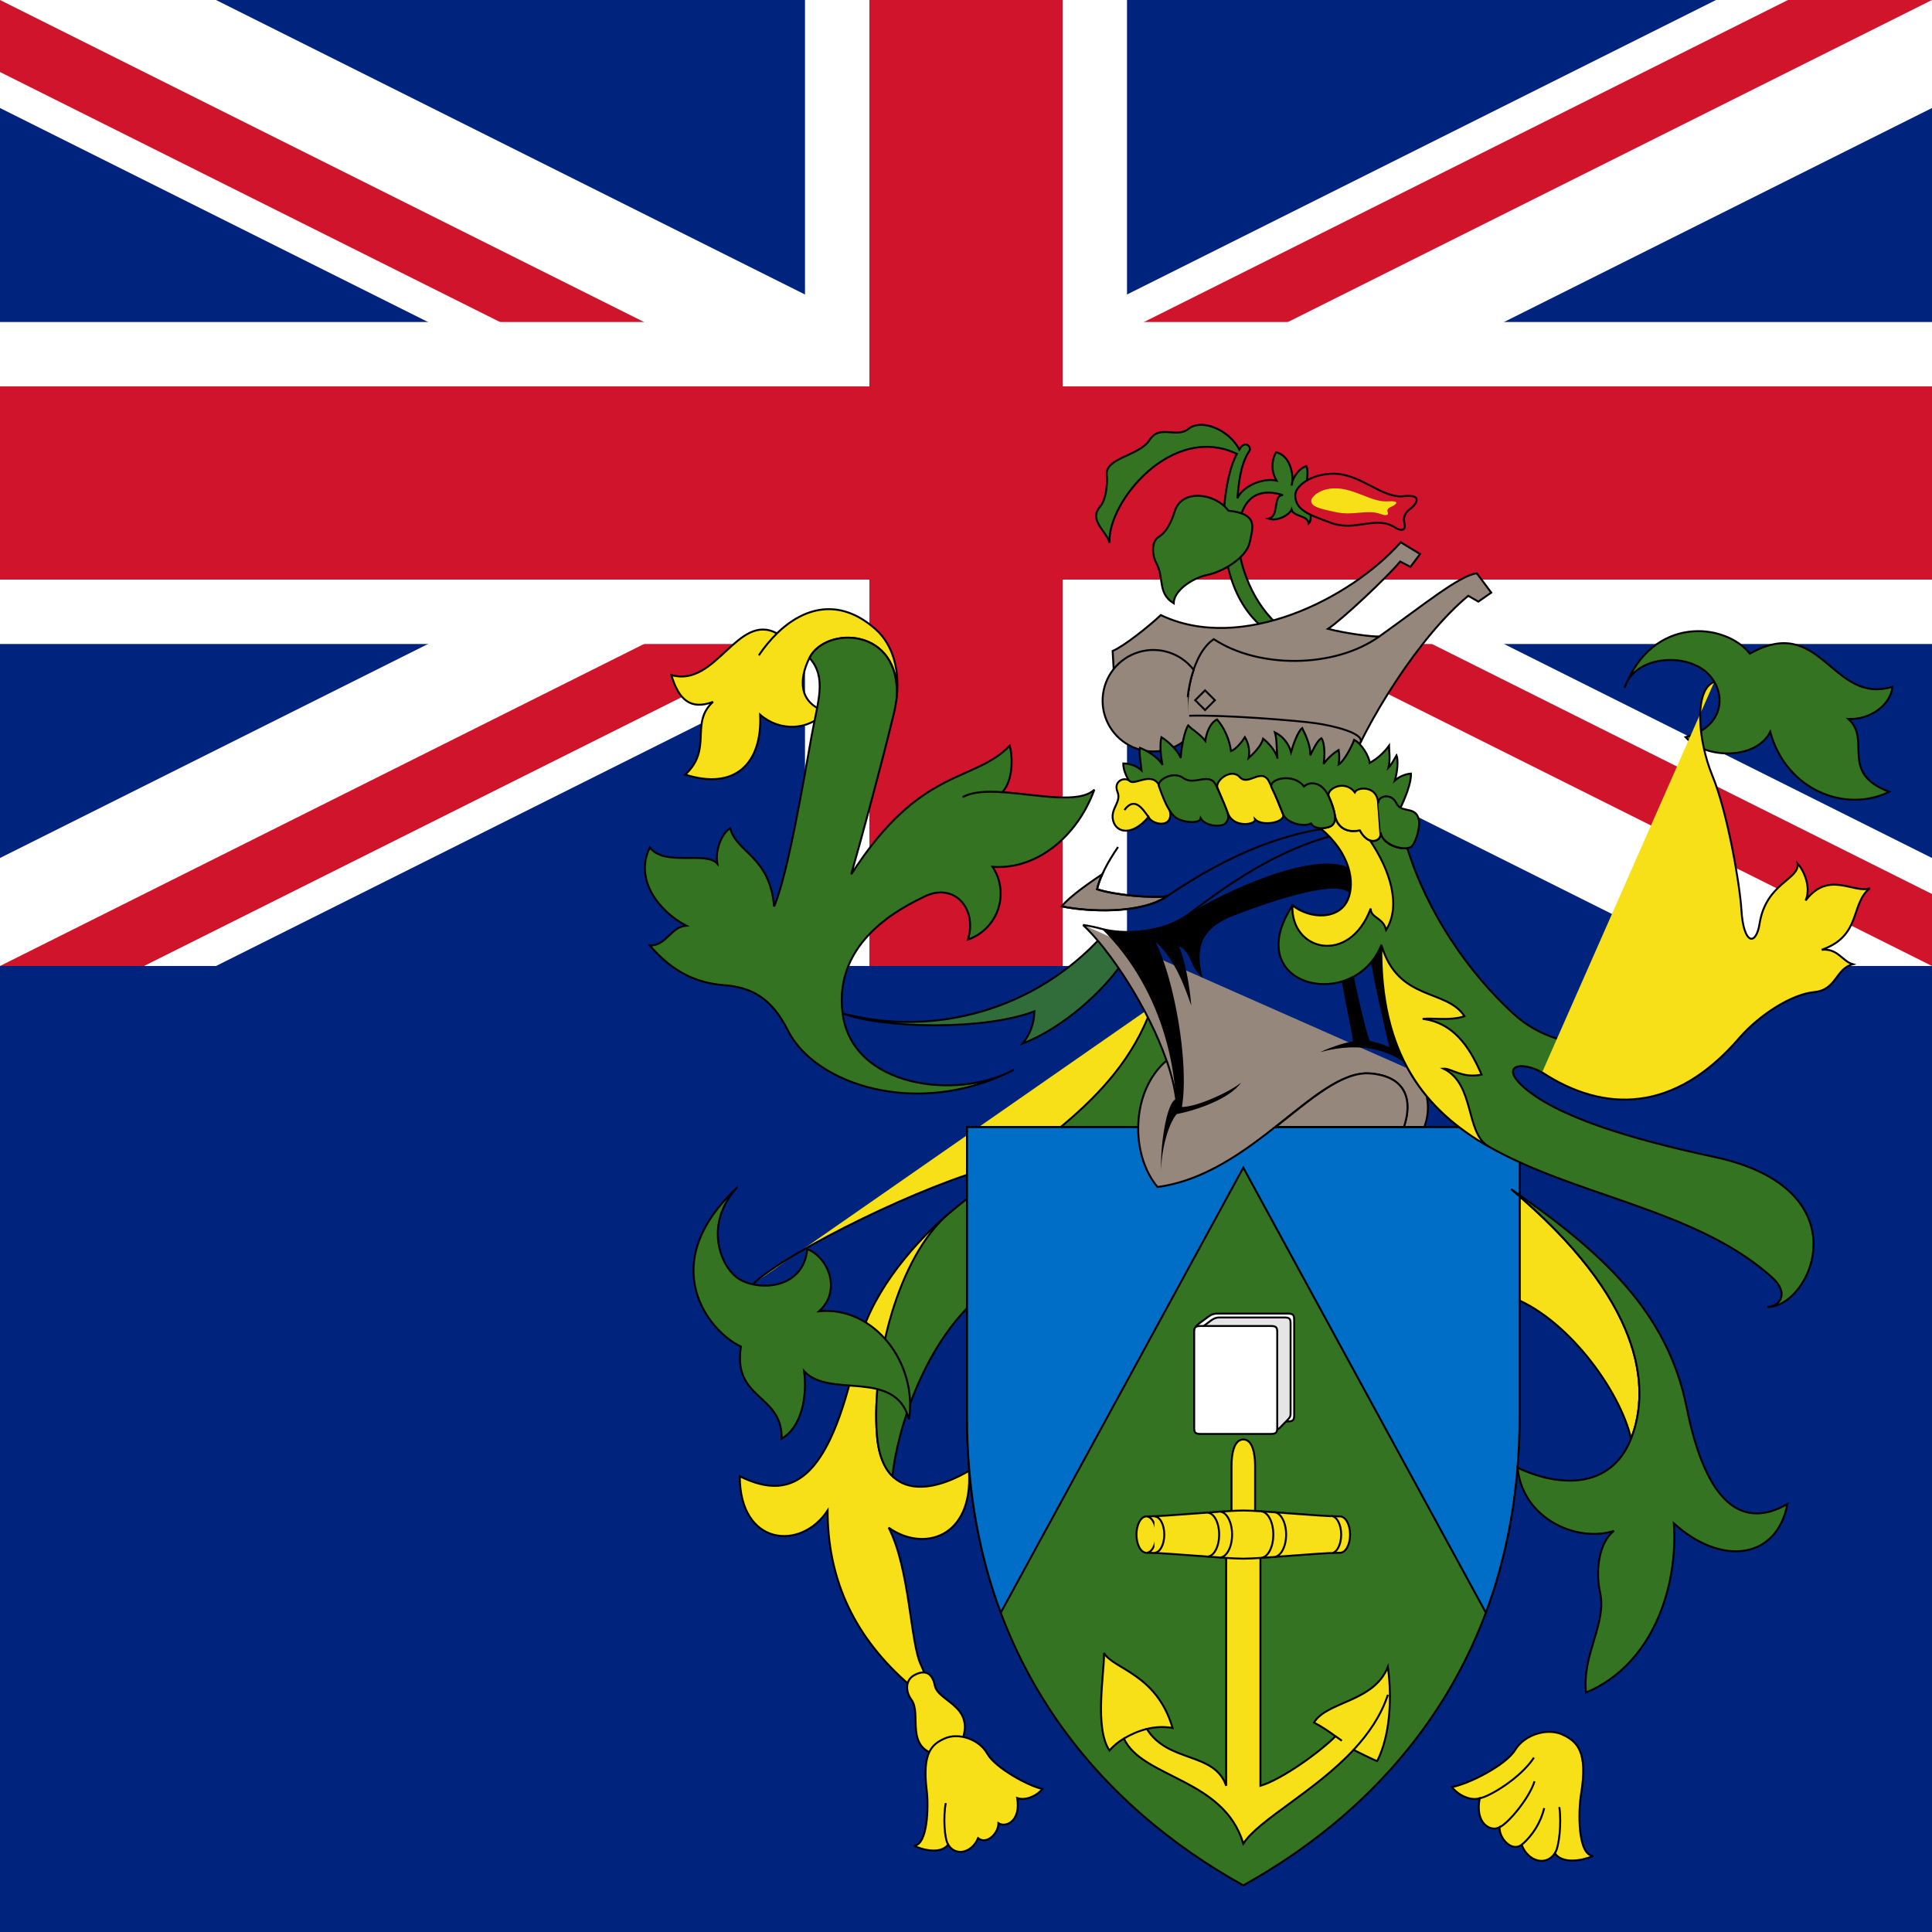
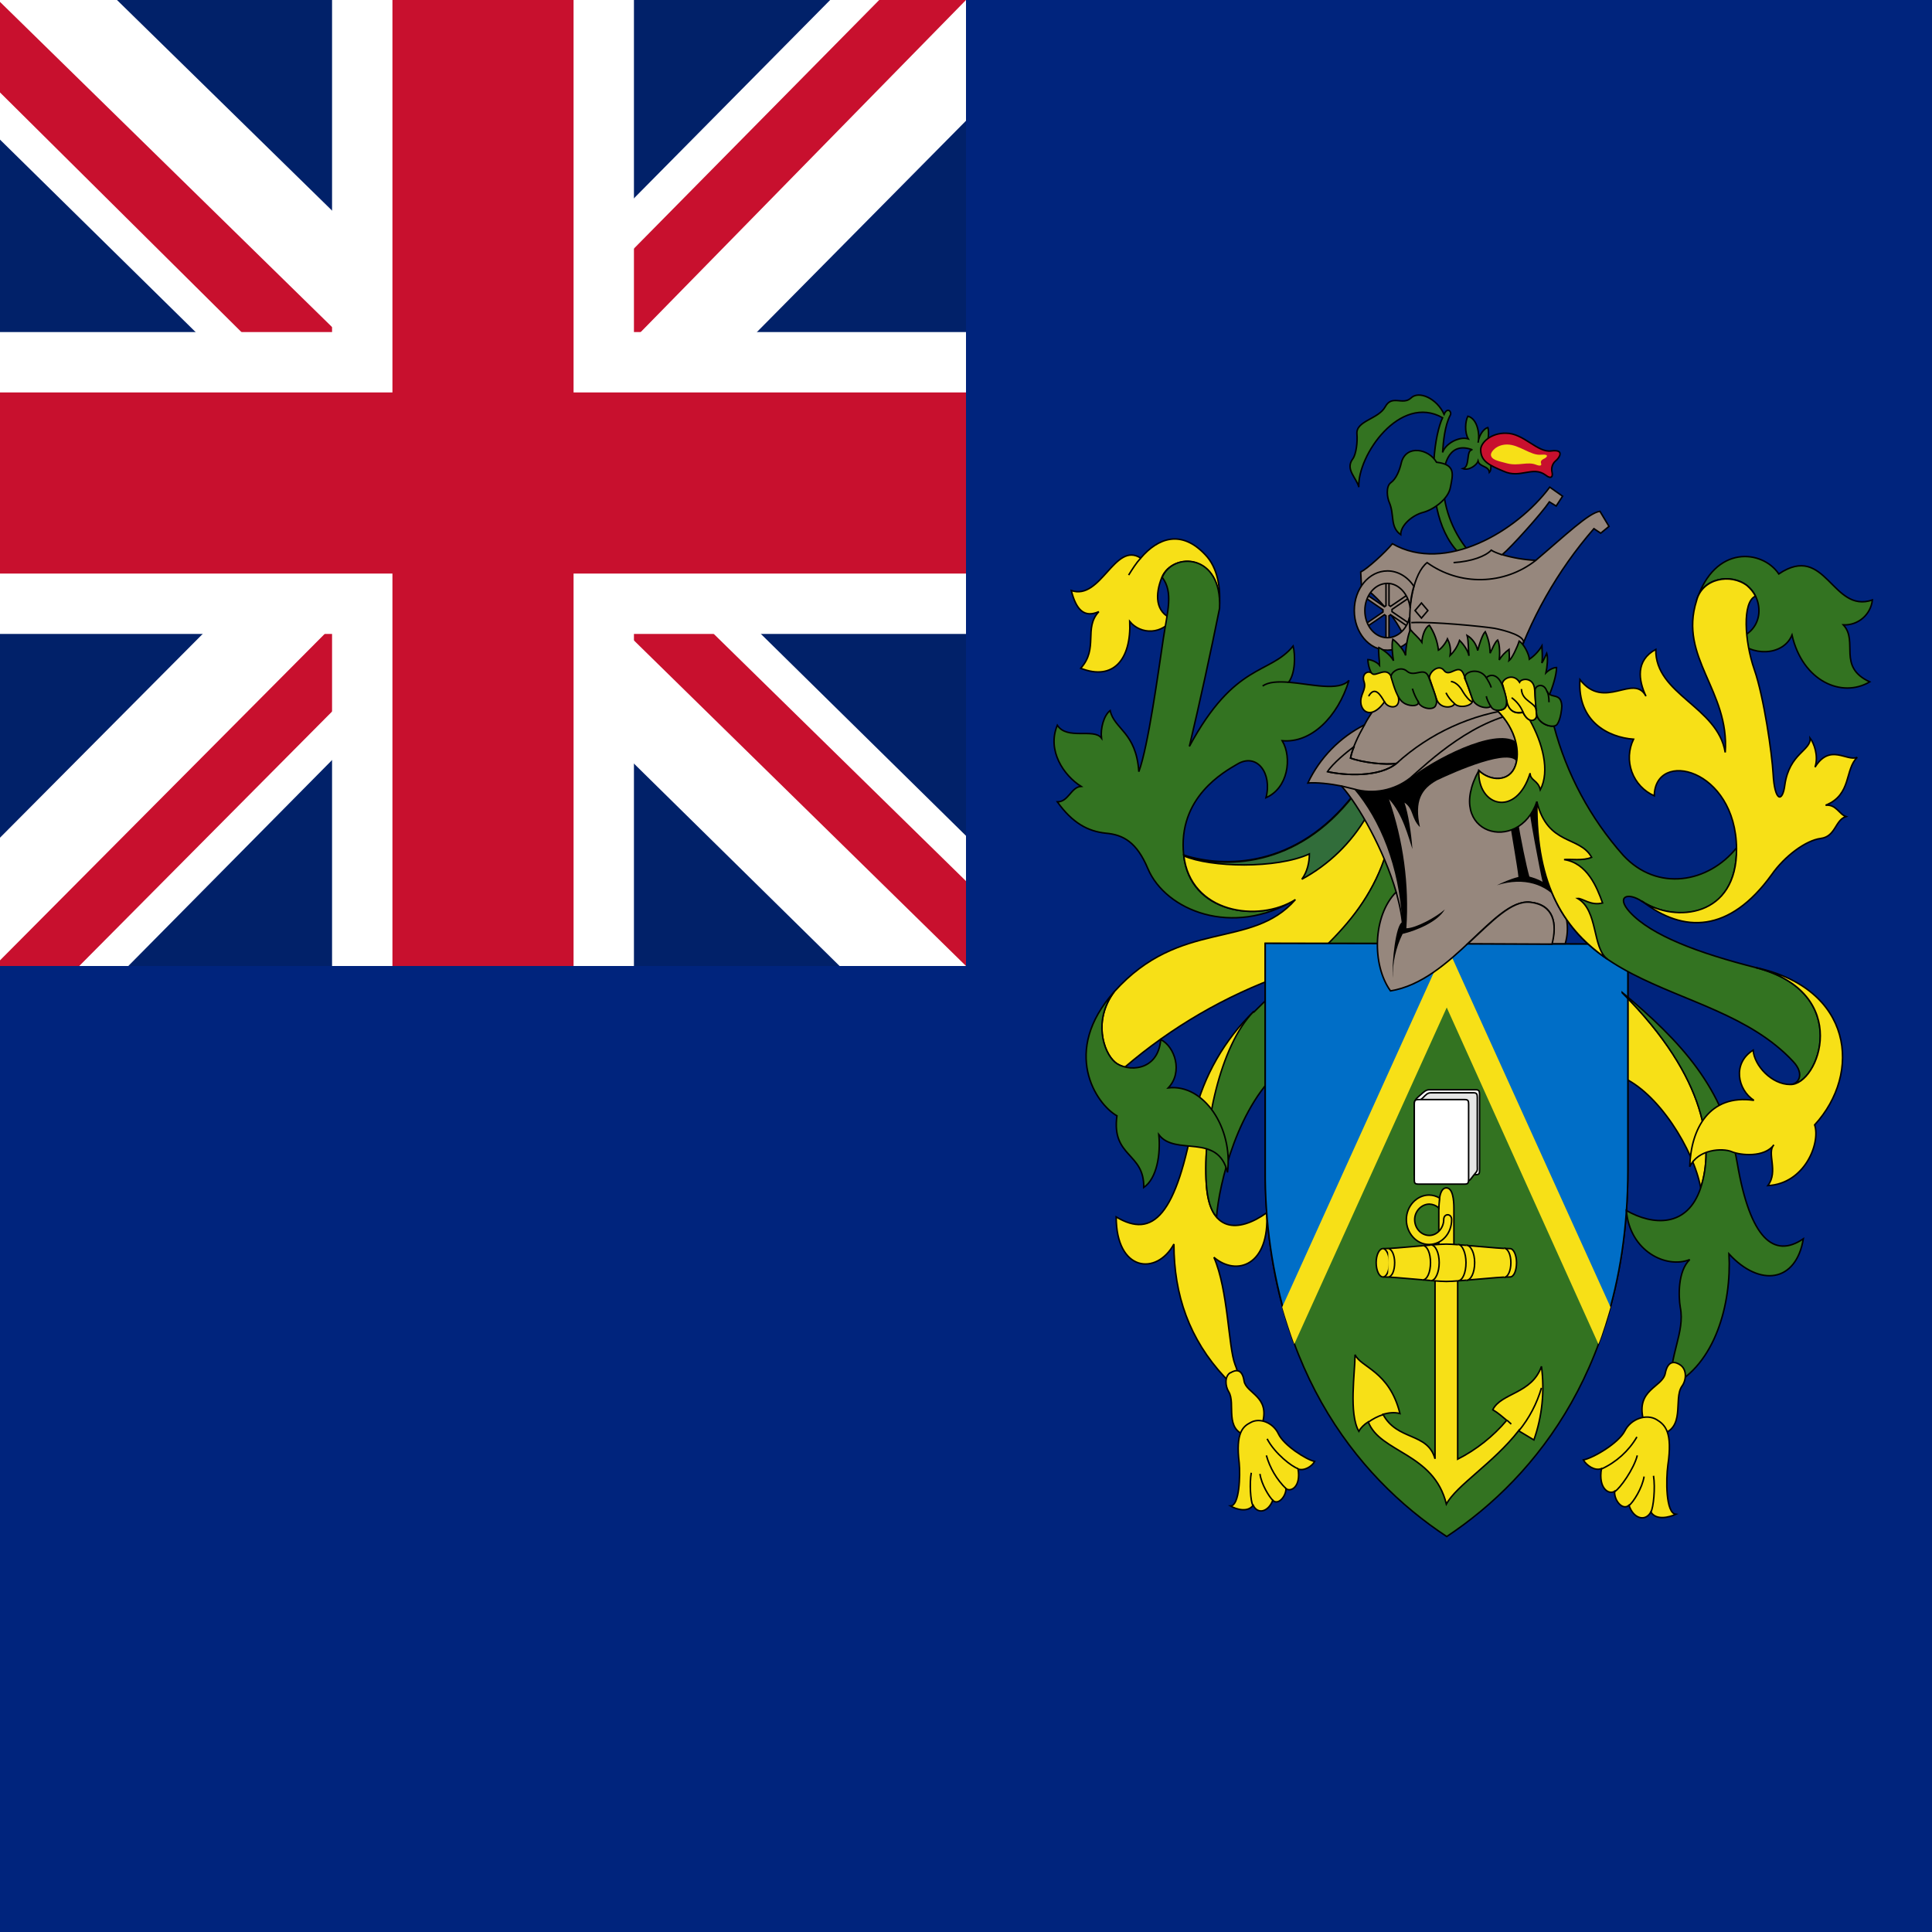
- <svg xmlns="http://www.w3.org/2000/svg" height="512" width="512" id="flag-icon-css-pn">
-   <defs>
-     <clipPath id="b">
-       <path d="M-15-7.5h30v15h-30z" />
-     </clipPath>
-     <clipPath id="a">
-       <path fill-opacity=".67" d="M-15-15h30v30h-30z" />
-     </clipPath>
-   </defs>
-   <g clip-path="url(#a)" transform="translate(256 256) scale(17.06667)">
-     <path d="M-15-15h60v30h-60z" fill="#00247d" />
-     <g clip-path="url(#b)" transform="translate(0 -7.5)">
-       <circle r="20" fill="#00247d" />
-       <path d="M-20-10l40 20m-40 0l40-20" stroke="#fff" stroke-width="3" />
-       <path d="M-20-10l40 20m-40 0l40-20" stroke="#cf142b" stroke-width="2" />
-       <path d="M0 0l20 10h-3L-3 0m3 0l20-10h3L3 0M0 0l-20 10h-3L-3 0m3 0l-20-10h3L3 0" fill="#fff" />
-       <path d="M-20 0h40M0-10v20" stroke="#fff" stroke-width="5" />
-       <path d="M-20 0h40M0-10v20" stroke="#cf142b" stroke-width="3" />
-     </g>
-     <path d="M-.267 3.844c-.64.543-1.25 1.334-1.4 2.05-.421 2.013-.98 2.46-1.846 2.029 0 1.08.948 1.164 1.364.532 0 1.014.368 1.894 1.198 2.644.349.316.415.1.25-.25-.167-.349-.167-1.48-.5-2.128.532.382 1.314.166 1.247-.882-.681.4-1.36.384-1.43-.565-.083-1.114.352-2.731 1.117-3.43zm-.809-8.01c.045-.4-.04-.81-.332-1.067-.564-.497-1.116-.332-1.528.068-.615-.333-.942.847-1.64.647.116.383.299.549.648.416-.366.333 0 .732-.432 1.13.782.25 1.197-.182 1.164-.93.3.266.765.249 1.015-.05-.416-.133-.418-.495-.25-.832.25-.499 1.422-.48 1.355.618z" fill="#f7e017" stroke="#000" stroke-width=".03" />
-     <path d="M.729 1.62c-.882.465-2.495.265-2.645-.882C-2.066-.41-.95-.926-.652-1.075c.467-.234.832.183.682.665a.755.755 0 0 0 .383-1.13c.682.049 1.314-.467 1.58-1.198-.24.227-.891.073-1.428.039.166-.183.164-.538.114-.721-.566.582-1.38.316-2.461 1.996.166-.583.482-1.747.665-2.512a1.89 1.89 0 0 0 .04-.23c.067-1.098-1.103-1.117-1.353-.618.274.308.13.668.032 1.214-.116.649-.366 2.146-.582 2.645-.067-.782-.582-.832-.682-1.215-.15.1-.233.366-.2.55-.182-.2-.815.05-1.047-.25-.25.499.15.998.565 1.214-.241.017-.3.308-.565.308.357.415.723.582 1.147.615.424.033.74.191.998.707.416.831 2 1.372 3.493.615z" fill="#337321" stroke="#000" stroke-width=".03" />
-     <path d="M2.924.605C2.425 1.985 1.061 2.966.446 3.116c-1.047.255-3.183 1.291-3.757 1.825" fill="#f7e017" stroke="#000" stroke-width=".03" />
-     <path d="M-.267 3.844c-.79.67-1.2 2.316-1.117 3.43.023.31.11.52.242.649.058-.632.498-2.265 1.62-2.994.949-.616 2.43-1.996 2.978-3.576-.1-.283-.266-.482-.582-.682C2.33 2.162.872 2.877-.266 3.844z" fill="#337321" stroke="#000" stroke-width=".03" />
-     <path d="M2.418-.036C2.135.388 1.495.971.879 1.204a.806.806 0 0 0 .183-.5c-.782.3-2.345.267-2.977.034A4.06 4.06 0 0 0 2.11-.46c.133.15.25.283.308.424z" fill="#316d3a" stroke="#000" stroke-width=".03" />
-     <path d="M-3.562 3.449c-1.271 1.19-.432 2.228.067 2.461-.133.832.648.732.632 1.43.316-.183.399-.665.349-1.048.399.433 1.414-.05 1.63.749.133-.882-.55-1.763-1.397-1.68.35-.316.15-.831-.183-.965-.067.65-.798.65-1.081.45-.283-.2-.516-.849-.017-1.398z" fill="#337321" stroke="#000" stroke-width=".03" />
-     <path d="M-.809 11.015c-.138.08-.128.258-.041.374.174.233-.123.76.44.873.167.034.295-.068.358-.258.175-.524-.382-.582-.432-.831-.05-.25-.208-.225-.325-.158z" fill="#f7e017" stroke="#000" stroke-width=".03" />
-     <path d="M-.336 11.997c-.186.086-.349.208-.274.806.03.248.017.848-.2.857.133.066.416.137.533-.017.112.187.366.133.465-.1.133.108.316-.074.316-.232.117.074.35-.034.291-.391.142.05.325-.05.391-.142-.208-.041-.731-.324-.856-.548-.125-.225-.45-.333-.666-.233z" fill="#f7e017" stroke="#000" stroke-width=".03" />
-     <path d="M-3.217-4.824a2.17 2.17 0 0 1 .282-.341m2.883 2.543c.147-.084.37-.093.618-.077m-.842 16.342c-.059-.083-.08-.432-.038-.645m.504.546" stroke-width=".03" fill="none" stroke="#000" />
-     <path d="M8.464 3.465c2.046 1.713 2.179 3.077 1.863 3.876-.167-.749-1.015-1.913-1.897-2.212l.034-1.664z" fill="#f7e017" stroke="#000" stroke-width=".03" />
-     <path d="M4.804 2.5h3.793v4.491c0 3.826-2.13 6.087-4.291 7.285C2.143 13.078.015 10.816.015 6.99V2.5h2.66c.005.233.026.582.3.931.628-.062 1.339-.532 1.83-.931z" fill="#337321" stroke="#000" stroke-width=".03" />
-     <path d="M8.596 2.5v4.491c0 1.155-.194 2.167-.524 3.05l-3.766-6.91-3.766 6.91C.21 9.159.016 8.147.016 6.992v-4.49h8.582z" fill="#006ec7" stroke="#000" stroke-width=".03" />
-     <g fill="#f7e017" stroke="#000" stroke-width=".03">
-       <path d="M6.018 12.172c.1.05.284.142.367.175.2-.4.233-.964.166-1.464-.216.55-.948.533-1.147.865.122.062.236.142.334.213-.25.25-.833.669-1.166.769V9.162c0-.25-.083-.457-.083-.665v-.738c0-.166-.033-.407-.183-.407s-.183.241-.183.407v.738c0 .208-.083.449-.083.665v3.568c-.183-.533-.9-.35-1.232-.883a.944.944 0 0 1 .4-.015c-.25-.849-.931-.915-1.064-1.165 0 .35-.15 1.165.083 1.514a.926.926 0 0 1 .225-.185c.283.616 1.554.617 1.854 1.632.24-.373 1.106-.806 1.712-1.456z" />
-       <path d="M4.305 9.203c.283 0 1.181-.092 1.505-.092.085 0 .154-.126.154-.282 0-.156-.07-.282-.154-.282-.324 0-1.222-.092-1.505-.092-.283 0-1.18.092-1.505.092-.084 0-.153.126-.153.282 0 .156.069.282.153.282.325 0 1.223.092 1.505.092zm-.182-1.462" />
-       <path d="M2.801 9.111c.084 0 .153-.126.153-.282 0-.156-.069-.282-.153-.282" />
-       <path d="M2.926 9.111c.085 0 .153-.126.153-.282 0-.156-.068-.282-.153-.282m.821.623c.102 0 .184-.153.184-.341 0-.188-.082-.34-.184-.34m.192.696c.106 0 .193-.16.193-.356 0-.196-.087-.356-.193-.356m.638.716c.108 0 .195-.161.195-.36 0-.199-.087-.36-.195-.36m.201.708c.107 0 .193-.156.193-.348 0-.192-.086-.348-.193-.348m.892.636c.086 0 .156-.13.156-.288 0-.158-.07-.288-.156-.288m-3.22 3.456c.104-.063.226-.117.357-.15m3.029.183l-.098-.07m.28.212c.233-.25.427-.533.533-.856" />
-     </g>
-     <g stroke="#000" stroke-width=".03">
-       <path d="M3.544 5.675c0-.08.066-.116.144-.174.094-.071.131-.104.216-.104h1.092c.08 0 .1.02.1.095v1.485c0 .075-.02.095-.1.095H3.544V5.661" fill="#fff" />
-       <path d="M4.726 7.201c.144 0 .118-.003.219-.104.105-.105.095-.095.095-.192V5.548c0-.07-.017-.09-.093-.09h-1.01c-.079 0-.113.031-.2.098-.072.055-.132.087-.132.163V7.2h1.121z" fill="#e5e5e5" />
-       <path d="M4.833 7.17c0 .075-.019.096-.1.096H3.642c-.081 0-.099-.021-.099-.096V5.686c0-.075.018-.096.099-.096h1.091c.081 0 .1.02.1.096V7.17z" fill="#fff" />
-     </g>
-     <path d="M6.95 1.631a.837.837 0 0 1 .167.868H6.8c.133-.399.05-.78-.516-.83-.846-.074-1.83 1.564-3.31 1.763-.432-.515-.409-1.498.14-1.963C2.83.65 2.232-.25 1.817-.638" fill="#96877d" stroke="#000" stroke-width=".03" />
-     <path d="M3.26 2.067C3.188.96 2.74.046 2.11-.576c.299.083.914.083 1.33-.216.549-.366 1.98-1.007 2.503-.732.042.091.067.3.033.432-.124-.332-1.505.183-1.896.341-.374.175-.54.408-.407.932-.216-.183-.142-.358-.366-.491.091.216.166.607.191.923-.083-.225-.233-.707-.557-.99.283.55.528 1.867.412 2.566.224 0 .72-.22.919-.378-.175.249-.678.424-1.002.49-.146.175-.246.624-.237.873-.025-.307.072-1.057.227-1.106zm3.69-.436c-.275-.307-.79-.473-1.447-.294.1-.05.316-.134.508-.167C5.986.996 5.828.247 5.803.064l.183-.075c.091.45.207.965.282 1.173.059.017.192.041.308.1-.05-.175-.333-1.43-.324-1.564l.25-.133c.099.682.257 1.672.448 2.066z" />
-     <path d="M6.8 2.5c.134-.4.05-.781-.515-.831-.438-.039-.914.387-1.476.83H6.8zM3.125-1.084c-.25.034-.807-.016-1.09-.108.017-.075.046-.153.083-.235-.174.117-.507.343-.631.501.4.084 1.223.125 1.638-.158z" stroke-width=".03" fill="#96877d" stroke="#000" />
-     <path d="M3.116 1.469c.091.265.151.521.16.749m-.915-4.066c-.15.22-.282.456-.325.656.283.092.84.142 1.09.108" fill="none" stroke="#000" stroke-width=".03" />
-     <path d="M1.817-.638c.108.017.208.038.293.062.3.083.915.083 1.33-.217.415-.3 1.548-1.23 2.828-1.33" fill="none" stroke="#000" stroke-width=".03" />
-     <path d="M1.486-.926c.4.084 1.223.125 1.638-.158.965-.657 1.896-1.039 2.827-1.089" fill="none" stroke="#000" stroke-width=".03" />
-     <path d="M8.464 3.465c1.397.965 2.428 1.896 2.727 3.393.3 1.497.865 1.896 1.564 1.497-.166.865-1.031.965-1.763.3.066.997-.333 2.195-1.364 2.627-.066-.598.33-1.073.216-1.563-.05-.216-.066-.715.216-.948-.548.183-1.413-.166-1.496-.981.632.3 1.447.349 1.763-.45.316-.799.183-2.161-1.863-3.875zm1.762-7.783c.432-1.131 1.564-1.015 1.946-.532 1.114-.632 1.264.798 2.212.515-.017.266-.333.516-.682.499.366.333-.15.832.632 1.131-.665.333-1.597-.017-1.846-.931-.216.432-.998.432-1.314.083.682-.183.632-.815.25-1.065-.386-.25-1.065-.15-1.198.3zm-3.373 2.49C7.163-.827 7.805.104 8.497.738c.798.732 2.004.549 2.678-.15.016 1.393-1.426 1.501-2.229 1.065-.354-.193-.64-.092-.3.216.516.465 1.644.812 2.978 1.097 2.328.5 1.497 2.345.815 2.329.195-.004.356-.209.075-.462-2.021-1.817-6.13-1.102-6.063-5.16C6.02.738 4.24.323 5.071-.942c.266.216.732.233.865-.1.103-.259.036-.709-.43-1.096.076-.006.24 0 .224-.19.02.112.123.278.384.222.075.118.154.196.26.154.021-.009.084-.04.059-.158.02.22.282.3.42.282z" fill="#337321" stroke="#000" stroke-width=".03" />
-     <path d="M8.946 1.652c.965.632 2.056.632 3.06-.532.317-.366.816-.682 1.165-.715.349-.033.332-.366.599-.432-.167-.05-.233-.25-.483-.225.624-.216.441-.715.749-.956-.25.091-.64-.283-.998.191.091-.216-.034-.474-.125-.574.033.25-.49.3-.59.932-.056.354-.25.332-.283-.217-.025-.401-.216-1.513-.45-2.078-.232-.566-.285-1.342.03-1.459M9.28 11.942c.204.105.38.247.271.913-.045.275-.055.945.186.964-.152.069-.47.135-.594-.041-.133.203-.414.132-.515-.132-.154.115-.35-.097-.343-.274-.133.079-.388-.052-.308-.449-.16.05-.36-.07-.43-.175.234-.037.831-.33.98-.575.15-.245.516-.352.753-.23z" fill="#f7e017" stroke="#000" stroke-width=".03" />
-     <path d="M9.143 13.778c.068-.09.107-.48.07-.718m-.586.588a1.1 1.1 0 0 0 .352-.572m-.695.297c.132-.055.464-.451.544-.713m-.852.264c.155-.027.636-.315.843-.632" stroke-width=".03" fill="none" stroke="#000" />
-     <path d="M6.45-.327c-.027 1.705.682 2.568 1.663 3.13-.365-.22-.207-.968-.698-1.209.117-.008.3.158.591.092-.141-.316-.374-.799-.915-.865.142-.017.45.033.649-.042C7.457.347 6.709.555 6.45-.327zm-.177-1.621c-.06-.02-.11-.08-.16-.158-.262.056-.364-.11-.385-.223.017.191-.148.184-.225.19.468.388.535.838.431 1.097-.133.333-.598.316-.865.1-.033.707.882.94 1.215.05 0 .15.19.133.24.332.238-.382.059-.931-.25-1.388z" fill="#f7e017" stroke="#000" stroke-width=".03" />
-     <path d="M4.814-5.325c-.416-.382-.607-1.022-.59-1.388.016-.366.166-.765.698-.599-.166 0-.05.333-.225.366.142.05.333-.067.358-.141.033.116.25.083.266.216.083-.067-.008-.391-.133-.458.091-.05.141-.307.1-.432-.083.017-.208.133-.233.3.042-.134-.008-.466-.241-.516a.44.44 0 0 0 .008.44c-.216-.05-.532.092-.607.275.017-.22.047-.534.183-.732.046-.066-.067-.183-.154-.025-.162-.316-.594-.482-.786-.324-.192.158-.449-.075-.607.174-.158.25-.693.276-.665.541.017.158-.022.402-.1.49-.191.217.092.375.142.566-.034-.632.973-1.863 1.979-1.38-.092.158-.172.473-.2.856-.041.566.042 1.364.59 1.83l.217-.059z" fill="#337321" stroke="#000" stroke-width=".03" />
-     <path d="M5.112-7.304c-.005-.15.254-.344.603-.34.42.004.744.386 1.08.349.336-.037.171.15.1.2-.07.05-.111.124-.087.215.024.091-.018.152-.153.067-.3-.187-.6.075-.994-.07-.343-.127-.54-.196-.549-.42z" fill="#cf142b" stroke="#000" stroke-width=".03" />
-     <path d="M3.4-3.379c-.167-.524-.799-1.097-1.107-1.23l-.016-.283c.166-.067.565-.383.748-.557 1.248.598 2.944-.25 3.726-1.131l.3.183-.15.2-.159-.084c-.19.233-.905.905-1.121 1.046.29.074.688.124.797.118.699-.499 1.247-.948 1.514-.981l.224.3-.2.14-.157-.09c-.749.615-1.597 1.962-1.93 2.86-.465-.1-2.129-.033-2.47-.49z" fill="#96877d" stroke="#000" stroke-width=".03" />
-     <path d="M3.466-3.562c-.112-.62.066-1.305.382-1.513.69.457 1.871.457 2.57-.042" fill="none" stroke="#000" stroke-width=".03" />
-     <path d="M3.466-3.886c.532-.017 1.688.075 1.97.117.283.041.757.158.69.299m-2.414-.504l.153-.153-.153-.153-.153.153.153.153z" fill="none" stroke="#000" stroke-width=".03" />
-     <path d="M4.074-7.07c-.192-.267-.719-.351-.832.007-.05.158-.125.325-.25.4-.124.074-.095.301-.041.399.133.24.017.474.274.632 0-.192.283-.391.524-.441.241-.05.607-.266.657-.507.05-.241.133-.441-.332-.49z" fill="#337321" stroke="#000" stroke-width=".03" />
-     <path d="M2.874-4.676h.067l.001.455a.117.117 0 0 1 .04.02l.391-.225.034.057-.394.229a.12.12 0 0 1 .002.045l.392.226-.034.058-.394-.227" fill="#96877d" stroke="#000" stroke-width=".03" />
-     <path d="M3.468-3.564a.788.788 0 1 1 .068-1.033c-.041.1-.088.322-.092.423" fill="#96877d" stroke="#000" stroke-width=".03" />
-     <path d="M2.576-2.813c-.05-.058-.14-.216-.133-.333a.432.432 0 0 1 .283.108c-.008-.083-.041-.266-.025-.349.092.033.283.141.35.266-.017-.083-.05-.3-.017-.432.1.058.266.216.3.324.007-.166.066-.44.116-.507.074.075.19.141.266.24.016-.132.083-.29.183-.332a.963.963 0 0 1 .216.491c.075-.025.175-.15.216-.216a.466.466 0 0 1 .058.324c.092-.083.2-.2.225-.3.066.05.191.175.224.308-.016-.108-.008-.299-.041-.407a.48.48 0 0 1 .25.308c.033-.117.107-.325.174-.375.066.133.133.291.125.424.041-.083.108-.232.174-.266.058.092.05.291.033.4a.806.806 0 0 1 .233-.217.65.65 0 0 1 0 .225c.075-.042.2-.266.241-.383.117.059.233.258.242.358a.91.91 0 0 0 .299-.266c0 .058.025.216-.008.34.05-.05.1-.149.125-.19.033.083.008.282-.026.39a.435.435 0 0 1 .25-.108c.008.142-.092.391-.183.574-.798-.225-2.47-.308-4.15-.4z" fill="#337321" stroke="#000" stroke-width=".03" />
-     <path d="M5.36-7.219c-.004-.061.133-.2.378-.198.294.001.565.217.801.202.236-.015.12.06.07.081-.05.02-.079.051-.061.089.018.038-.013.062-.108.027-.21-.077-.419.03-.695-.029-.24-.052-.379-.08-.385-.172z" fill="#f7e017" />
-     <g stroke="#000" stroke-width=".03">
-       <path d="M2.834-2.314c-.25.3-.499.25-.549.058-.05-.191.134-.283.067-.45-.067-.165.108-.24.191-.165.083.074.35-.167.466.083.116.25.208.424.141.524-.066.1-.266.05-.316-.05zm1.072-.449c-.047-.11.212-.32.345-.17.133.149.34-.163.457.074.117.237.154.362.212.495.059.133-.316.204-.432.087.017.08-.323.141-.416-.083-.05-.12-.104-.258-.166-.403zm1.731.137c-.062-.116.241-.283.4-.07.04-.088.34-.105.361.149.02.254.03.403.037.503.007.1-.182.191-.32-.062-.245.05-.357-.088-.386-.233a1.118 1.118 0 0 0-.092-.287z" fill="#f7e017" />
-       <path d="M2.995-2.792c-.037-.083.212-.25.382-.125.171.125.407-.108.508.116.203.454.216.487.154.574-.063.087-.329.054-.395-.066-.013.083-.242.07-.362.004-.137-.075-.233-.354-.287-.503zm1.75.02c-.058-.128.333-.24.503-.016.088-.08.28-.083.387.162.108.245.125.383.046.445-.056.044-.258.079-.324-.033-.092.058-.375.008-.437-.15a4.365 4.365 0 0 0-.175-.408zm1.656.246c-.008-.117.204-.17.283 0 .079.17.332.017.353.3.004.053-.029.261-.108.36-.079.099-.465 0-.49-.211" fill="#337321" />
-       <path d="M2.834-2.314c-.091-.125-.216-.325-.374-.108m1.185.129" fill="none" />
-     </g>
-   </g>
+ <svg xmlns="http://www.w3.org/2000/svg" id="flag-icons-pn" viewBox="0 0 512 512">
+   <path fill="#00247d" d="M0 0h512v512H0z" />
+   <path fill="#f7e017" stroke="#000" stroke-width=".4" d="M332.2 268.1a57.1 57.1 0 0 0-15.7 27.4c-4.7 26.8-11 32.8-20.7 27 0 14.5 10.7 15.6 15.3 7.2 0 13.5 4.1 25.2 13.4 35.2 4 4.3 4.7 1.4 2.8-3.3-1.8-4.7-1.8-19.7-5.6-28.4 6 5.1 14.8 2.2 14-11.8-7.6 5.4-15.2 5.2-16-7.5-1-14.9 4-36.5 12.5-45.8zM323.1 161.2c.5-5.3-.4-10.8-3.7-14.2-6.3-6.7-12.5-4.5-17.1.9-6.9-4.5-10.5 11.3-18.4 8.6 1.3 5.1 3.4 7.3 7.3 5.6-4.1 4.4 0 9.7-4.8 15 8.7 3.4 13.4-2.4 13-12.4a7 7 0 0 0 11.3-.7c-4.6-1.7-4.6-6.5-2.8-11 2.8-6.7 16-6.4 15.2 8.2z" />
+   <path fill="#337321" stroke="#000" stroke-width=".4" d="M343.3 238.4c-9.9 6.2-28 3.6-29.6-11.7-1.7-15.4 10.8-22.2 14.2-24.2 5.2-3.1 9.3 2.4 7.6 8.9 5.8-2.5 7-10.5 4.3-15.1 7.6.7 14.7-6.2 17.7-16-2.7 3-10 1-16 .5 1.8-2.4 1.8-7.1 1.2-9.6-6.3 7.7-15.4 4.2-27.5 26.6a1165.6 1165.6 0 0 0 8-36.6c.7-14.6-12.4-15-15.2-8.2 3 4 1.4 8.9.3 16.2-1.3 8.6-4 28.6-6.5 35.3-.7-10.5-6.5-11.2-7.6-16.2-1.7 1.3-2.6 4.8-2.3 7.3-2-2.7-9.1.6-11.7-3.4-2.8 6.7 1.7 13.3 6.3 16.2-2.7.2-3.3 4.1-6.3 4.1 4 5.6 8.1 7.8 12.8 8.3 4.8.4 8.3 2.5 11.2 9.4 4.7 11.1 22.4 18.3 39.1 8.2z" />
+   <path fill="#f7e017" stroke="#000" stroke-width=".4" d="M367.9 224.9c-5.6 18.4-20.9 31.5-27.8 33.5a134.2 134.2 0 0 0-42 24.4c-1-.3-2-.7-2.6-1.3-3.2-2.7-5.8-11.3-.2-18.7 17.5-19.5 36.3-11 48-24.4-9.8 6.2-27.9 3.6-29.6-11.8 10.6 3.4 29.8 3.6 45-16 2.1 2.7 8 11.2 9.2 14.3z" />
+   <path fill="#337321" stroke="#000" stroke-width=".4" d="M332.2 268.1c-8.9 9-13.5 31-12.5 45.8.3 4.1 1.2 7 2.7 8.6.6-8.4 5.6-30.2 18.1-40A103.5 103.5 0 0 0 374 235c-1.2-3.8-3-6.5-6.6-9.1-6 19.9-22.4 29.4-35.1 42.3z" />
+   <path fill="#316d3a" stroke="#000" stroke-width=".4" d="M362.2 216.3A44 44 0 0 1 345 233c1.5-2 2-4.6 2-6.7-8.7 4-26.2 3.6-33.3.5 10.6 3.3 29.8 3.5 45-16 1.5 2 2.8 3.7 3.5 5.6z" />
+   <path fill="#337321" stroke="#000" stroke-width=".4" d="M295.3 262.8c-14.2 15.9-4.8 29.8.7 32.9-1.5 11 7.3 9.7 7.1 19 3.5-2.4 4.5-8.8 4-14 4.4 5.8 15.7-.6 18.2 10 1.5-11.7-6.2-23.5-15.7-22.4 4-4.2 1.7-11-2-12.8-.7 8.6-9 8.6-12.1 6-3.2-2.7-5.8-11.3-.2-18.7z" />
+   <path fill="#f7e017" stroke="#000" stroke-width=".4" d="M326 363.8c-1.5 1-1.3 3.5-.4 5 2 3.1-1.4 10.2 5 11.7 1.8.4 3.2-1 4-3.5 1.9-7-4.3-7.7-4.9-11-.5-3.4-2.3-3-3.6-2.2z" />
+   <path fill="#f7e017" stroke="#000" stroke-width=".4" d="M331.4 377c-2 1-4 2.7-3 10.7.3 3.3.1 11.3-2.3 11.4 1.5.9 4.6 1.8 6-.2 1.2 2.5 4 1.8 5.2-1.3 1.4 1.4 3.5-1 3.5-3.1 1.3 1 4-.5 3.2-5.2 1.6.6 3.7-.7 4.4-2-2.3-.5-8.2-4.3-9.6-7.3-1.4-3-5-4.4-7.4-3z" />
+   <path fill="none" stroke="#000" stroke-width=".4" d="M299.1 152.4c1-1.6 2-3.2 3.2-4.5M334.6 181.8c1.6-1.1 4-1.2 6.9-1M332 398.9c-.6-1.1-.9-5.8-.4-8.6M337.3 397.6c-1-1-3-4.2-3.4-7M340.8 394.5a20 20 0 0 1-5.2-8.8M344 389.2c-1.5-.4-6.2-4-8.2-7.9" />
+   <path fill="#f7e017" stroke="#000" stroke-width=".4" d="M429.9 263c22.9 23 24.3 41.1 20.8 51.8-1.8-10-11.3-25.5-21.2-29.5z" />
+   <path fill="#337321" stroke="#000" stroke-width=".4" d="M389 250.2h42.4V310c0 51-23.9 81.2-48 97.2-24.3-16-48.1-46.2-48.1-97.2v-60H365c0 3.2.3 7.8 3.3 12.5 7-.8 15-7 20.5-12.4z" />
+   <path fill="#006ec7" stroke="#000" stroke-width=".4" d="M431.4 250.2V310c0 15.4-2.2 29-5.9 40.7l-42.1-92.2-42.2 92.2a135.6 135.6 0 0 1-5.9-40.7v-60z" />
+   <path fill="#f7e017" d="M426.8 346.4c-.8 2.7-2.1 7.1-3.2 9.8L383.4 267 343 356.2c-1-2.7-2.4-7-3.2-9.8l43.5-96z" />
+   <path fill="#f7e017" stroke="#000" stroke-width=".4" d="m402.5 379.2 4 2.4a42 42 0 0 0 2-19.5c-2.5 7.3-10.7 7-12.9 11.5 1.4.8 2.6 1.9 3.7 2.8a42 42 0 0 1-13 10.3V339c0-3.4-1-6.2-1-9v-9.8c0-2.2-.3-5.4-2-5.4s-2 3.2-2 5.4v9.9c0 2.7-1 6-1 8.9v47.6c-2-7.1-10-4.7-13.8-11.8 1.5-.4 3-.6 4.5-.2-2.8-11.3-10.4-12.2-11.9-15.6 0 4.7-1.7 15.6 1 20.3.5-.9 1.4-1.8 2.5-2.5 3.1 8.2 17.4 8.2 20.7 21.8 2.7-5 12.4-10.8 19.2-19.5z" />
+   <path fill="#f7e017" stroke="#000" stroke-width=".4" d="M383.3 339.6c3.2 0 13.2-1.2 16.9-1.2 1 0 1.7-1.7 1.7-3.8 0-2-.8-3.7-1.7-3.7-3.6 0-13.7-1.2-16.9-1.2-3.1 0-13.2 1.2-16.8 1.2-1 0-1.8 1.7-1.8 3.7 0 2.1.8 3.8 1.8 3.8 3.6 0 13.7 1.2 16.8 1.2zM381.3 320.1a4 4 0 0 0-2.5-1c-2.1 0-3.9 1.9-3.9 4.1 0 2.3 1.7 4.2 3.9 4.2 2 0 3.8-1.9 3.8-4.2 0-1.7 2.1-1.7 2.1 0 0 3.7-2.6 6.6-6 6.6-3.3 0-6-3-6-6.6 0-3.6 2.8-6.5 6-6.5 1 0 2 .3 2.8.8l-.2 2.6z" />
+   <path fill="#f7e017" stroke="#000" stroke-width=".4" d="M366.5 338.4c1 0 1.7-1.7 1.7-3.8 0-2-.8-3.7-1.7-3.7" />
+   <path fill="#f7e017" stroke="#000" stroke-width=".4" d="M367.9 338.4c1 0 1.7-1.7 1.7-3.8 0-2-.8-3.7-1.7-3.7M377 339.2c1.2 0 2.1-2 2.1-4.6 0-2.5-.9-4.5-2-4.5M379.2 339.4c1.2 0 2.2-2.2 2.2-4.8 0-2.6-1-4.7-2.2-4.7M386.4 339.4c1.2 0 2.1-2.1 2.1-4.8 0-2.6-1-4.8-2.1-4.8M388.6 339.3c1.2 0 2.2-2 2.2-4.7 0-2.5-1-4.6-2.2-4.6M398.6 338.5c1 0 1.8-1.7 1.8-3.9 0-2.1-.8-3.8-1.8-3.8M362.6 376.9c1.1-.8 2.5-1.6 4-2M400.5 377.4l-1.1-1M402.5 379.2a32 32 0 0 0 6-11.4" />
+   <path fill="#fff" stroke="#000" stroke-width=".4" d="M374.8 292.6c0-1.1.7-1.6 1.6-2.4 1-.9 1.5-1.4 2.4-1.4h12.3c.8 0 1 .3 1 1.3V310c0 1-.1 1.3-1 1.3h-16.3v-18.9" />
+   <path fill="#e5e5e5" stroke="#000" stroke-width=".4" d="M388 313c1.6 0 1.4-.1 2.5-1.5 1.2-1.4 1-1.2 1-2.5v-18.2c0-.9-.2-1.2-1-1.2h-11.3c-.9 0-1.3.5-2.2 1.4-.8.7-1.5 1.1-1.5 2.1V313z" />
+   <path fill="#fff" stroke="#000" stroke-width=".4" d="M389.2 312.5c0 1-.2 1.3-1 1.3h-12.3c-1 0-1.1-.3-1.1-1.3v-19.8c0-1 .2-1.3 1.1-1.3h12.2c1 0 1.1.3 1.1 1.3z" />
+   <path fill="#96877d" stroke="#000" stroke-width=".4" d="M413 238.6c2.3 3.1 3 7.4 1.8 11.5h-3.6c1.5-5.3.6-10.4-5.7-11-9.5-1-20.5 20.8-37 23.5-5-6.9-4.7-20 1.5-26.2-3.2-11-9.9-23-14.5-28.1-3-.6-6.6-1-8.9-.8a33.2 33.2 0 0 1 15-15.4c.8-1.6 1.8-3 2.7-4.4.6-8.6 34.7-4.6 42 .7 0 9.6 3 41.5 6.6 50.2z" />
+   <path d="M371.6 244.4c-.8-14.8-5.8-27-12.8-35.3a16.7 16.7 0 0 0 14.9-2.9c6-4.8 22.1-13.4 28-9.7.5 1.2.7 4 .4 5.7-1.4-4.4-16.9 2.5-21.3 4.6-4.1 2.3-6 5.4-4.5 12.4-2.4-2.4-1.6-4.8-4.1-6.5 1 2.9 1.8 8 2.1 12.3-1-3-2.6-9.4-6.2-13.2a86.6 86.6 0 0 1 4.6 34.2c2.5 0 8-3 10.2-5-1.9 3.3-7.5 5.6-11.2 6.5a25.4 25.4 0 0 0-2.6 11.7c-.3-4.1.8-14.2 2.5-14.8zM413 238.6c-3.2-4.1-9-6.3-16.3-4 1.2-.6 3.6-1.7 5.7-2.2-.2-2.3-2-12.3-2.3-14.7l2-1c1 6 2.4 12.8 3.2 15.6.7.2 2.2.6 3.5 1.4-.6-2.4-3.8-19.1-3.7-21l2.8-1.7a153 153 0 0 0 5 27.6z" />
+   <path fill="#96877d" stroke="#000" stroke-width=".4" d="M411.3 250.2c1.4-5.4.5-10.4-5.8-11.1-5-.5-10.2 5.2-16.5 11zM370.1 202.3c-2.8.5-9-.2-12.2-1.4.2-1 .5-2 1-3.1-2 1.5-5.7 4.5-7.1 6.7 4.4 1 13.7 1.6 18.3-2.2z" />
+   <path fill="none" stroke="#000" stroke-width=".4" d="M370 236.4c1 3.6 1.7 7 1.8 10M361.6 192.1c-1.7 3-3.2 6.1-3.7 8.8 3.2 1.2 9.4 1.9 12.2 1.4" />
+   <path fill="none" stroke="#000" stroke-width=".4" d="m355.5 208.3 3.3.8a16.7 16.7 0 0 0 14.9-2.9c4.6-4 17.3-16.4 31.6-17.7" />
+   <path fill="none" stroke="#000" stroke-width=".4" d="M351.8 204.5c4.5 1 13.7 1.6 18.3-2.2a57.2 57.2 0 0 1 31.7-14.5" />
+   <path fill="#337321" stroke="#000" stroke-width=".4" d="M429.9 263c15.6 13 27.1 25.4 30.5 45.3 3.4 20 9.7 25.3 17.5 20-1.9 11.5-11.5 12.9-19.7 4 .7 13.3-3.7 29.3-15.3 35-.7-8 3.7-14.2 2.4-20.8-.5-2.9-.7-9.6 2.5-12.7-6.2 2.5-15.9-2.2-16.8-13 7 4 16.2 4.6 19.7-6 3.5-10.7 2-28.9-20.8-51.7zM449.6 159.2c4.8-15 17.5-13.5 21.8-7.1 12.5-8.4 14.1 10.6 24.8 6.9a7.4 7.4 0 0 1-7.7 6.6c4.1 4.4-1.7 11.1 7 15.1-7.4 4.4-17.8-.2-20.6-12.4-2.4 5.7-11.1 5.7-14.7 1 7.7-2.3 7.1-10.8 2.8-14.1-4.3-3.4-12-2-13.4 4zM411.8 192.4a83.9 83.9 0 0 0 18.4 34.3c9 9.7 22.5 7.3 30-2 .2 18.5-16 20-25 14.2-3.9-2.6-7-1.3-3.3 2.8 5.8 6.3 18.4 10.9 33.3 14.7 26 6.6 16.8 31.3 9.2 31 2.2 0 4-2.7.8-6.1-22.6-24.3-68.6-14.7-67.9-68.9-4.8 14.2-24.7 8.7-15.4-8.2 3 2.9 8.2 3.1 9.7-1.3 1.2-3.5.4-9.5-4.8-14.6.8-.1 2.7 0 2.5-2.6.2 1.5 1.4 3.7 4.3 3 .8 1.5 1.7 2.6 2.9 2 .2-.1 1-.5.6-2.1.3 3 3.2 4 4.7 3.8z" />
+   <path fill="#f7e017" stroke="#000" stroke-width=".4" d="M435.3 238.9c10.8 8.4 23 8.4 34.2-7.1 3.5-5 9.1-9.1 13-9.6 4-.5 3.8-4.9 6.7-5.8-1.8-.6-2.6-3.3-5.4-3 7-2.8 5-9.5 8.4-12.7-2.8 1.2-7.2-3.8-11.2 2.6 1-3-.3-6.4-1.3-7.7.3 3.3-5.5 4-6.7 12.4-.6 4.8-2.7 4.5-3.1-2.9-.3-5.3-2.4-20.2-5-27.7s-3.2-17.9.3-19.4c-.5-1.1-1.3-2-2.2-2.8-4.3-3.3-11.9-2-13.4 4-4.8 15.1 8.8 23.8 7.6 40.2-2-12.2-18.6-15.3-18.4-27.3-5.4 2.9-4.6 8.2-2.6 12.4-3.3-6.2-11 4-17.5-4.4-.7 11.1 7.5 15.3 14.2 15.8a11.1 11.1 0 0 0 5.5 15c.2-12.4 21.6-7.3 21.8 14 .2 18.2-16.2 19.7-25 14zM465.2 256.4c26 6.6 16.8 31.3 9.2 31-4.9 0-9.5-5-9.8-9.1-5.6 3.5-4.1 10.5.2 13.3-11.8-1.7-16.7 7.5-17 17.6 2.2-4.7 8.7-5 11.1-4 2.4 1 8.7 1.6 11.2-1.8-2 2.1 1.3 7-1.6 10.8 9.8-.5 14-11.3 12.4-16.1 12.6-13.7 10.2-36.2-15.7-41.7zM445.4 361.8c1.7 1.3 1.5 4 .3 5.6-2.3 3.4 1.2 11.4-5.9 12.8-2.1.4-3.6-1.2-4.3-4-2-8 5-8.5 5.8-12.2.7-3.7 2.7-3.2 4.1-2.2z" />
+   <path fill="#f7e017" stroke="#000" stroke-width=".4" d="M439 376.2c2.3 1.4 4.3 3.3 3 12.1-.5 3.7-.6 12.7 2.1 13-1.7.8-5.2 1.7-6.6-.6-1.5 2.7-4.7 1.7-5.8-1.8-1.7 1.5-4-1.3-3.8-3.7-1.5 1-4.4-.7-3.5-6-1.8.7-4-.9-4.8-2.3 2.6-.5 9.3-4.4 11-7.7 1.6-3.2 5.7-4.6 8.4-3z" />
+   <path fill="none" stroke="#000" stroke-width=".4" d="M437.5 400.7c.7-1.2 1.2-6.4.7-9.6M431.7 399c1.2-1 3.5-4.6 4-7.7M427.9 395.3c1.4-.8 5.1-6 6-9.6M424.4 389.3a21 21 0 0 0 9.4-8.5" />
+   <path fill="#f7e017" stroke="#000" stroke-width=".4" d="M407.3 212.5c-.3 22.7 7.7 34.2 18.7 41.7-4.1-3-2.4-12.9-7.9-16.1 1.3-.1 3.4 2 6.6 1.2-1.5-4.2-4.1-10.6-10.2-11.5 1.6-.2 5 .4 7.3-.6-3.2-5.8-11.6-3-14.5-14.7zM405.4 190.8c-.7-.3-1.3-1-1.8-2-3 .7-4-1.6-4.3-3 .2 2.5-1.7 2.4-2.5 2.5 5.2 5.2 6 11.2 4.8 14.6-1.5 4.4-6.7 4.2-9.7 1.3-.4 9.5 9.9 12.6 13.6.7 0 2 2.1 1.8 2.7 4.4 2.6-5 .6-12.4-2.8-18.5z" />
+   <path fill="#337321" stroke="#000" stroke-width=".4" d="M389 145.8a29.3 29.3 0 0 1-6.6-18.6c.2-4.8 1.9-10.2 7.8-8-1.8 0-.5 4.5-2.5 5 1.6.6 3.7-1 4-2 .4 1.6 2.8 1.2 3 3 1-1 0-5.3-1.5-6.2 1-.6 1.6-4 1.1-5.7-.9.2-2.3 1.7-2.6 4 .5-1.8 0-6.3-2.7-7-.7 1.3-.9 4.3.1 6-2.4-.7-6 1.2-6.8 3.6.2-3 .6-7.1 2-9.8.6-.9-.7-2.4-1.6-.3-1.9-4.2-6.7-6.4-8.8-4.3-2.2 2-5-1-6.8 2.3-1.8 3.3-7.8 3.7-7.5 7.2.2 2.1-.2 5.4-1.1 6.6-2.1 2.8 1 5 1.6 7.5-.4-8.4 10.9-24.8 22.2-18.4-1 2.1-2 6.3-2.3 11.4-.5 7.6.5 18.2 6.6 24.4z" />
+   <path fill="#c8102e" stroke="#000" stroke-width=".4" d="M392.4 119.3c-.1-2 2.8-4.6 6.7-4.5 4.7 0 8.3 5.2 12 4.7 3.8-.5 2 2 1.2 2.6a3 3 0 0 0-1 3c.3 1.2-.2 2-1.7.8-3.4-2.5-6.7 1-11.1-1-3.8-1.6-6-2.6-6.1-5.6z" />
+   <path fill="#96877d" stroke="#000" stroke-width=".4" d="M373.2 171.7c-1.9-7-9-14.6-12.4-16.4l-.2-3.7c1.9-1 6.4-5.1 8.4-7.5 14 8 33-3.3 41.7-15l3.4 2.4-1.7 2.6-1.8-1.1c-2.1 3.1-10.1 12-12.5 14a38 38 0 0 0 8.9 1.5c7.8-6.6 14-12.6 17-13l2.4 4-2.2 1.8-1.8-1.2a110 110 0 0 0-21.6 38.2c-5.2-1.4-23.8-.5-27.6-6.6z" />
+   <path fill="none" stroke="#000" stroke-width=".4" d="M398 147c-1.2-.4-2.2-.8-2.8-1.2-1.5 1.6-5.2 3-10 3.3" />
+   <path fill="none" stroke="#000" stroke-width=".4" d="M374 169.3c-1.3-8.3.7-17.5 4.2-20.2a24 24 0 0 0 28.8-.6" />
+   <path fill="none" stroke="#000" stroke-width=".4" d="M374 165c5.9-.3 18.8 1 22 1.5 3.1.6 8.4 2.1 7.7 4M376.7 163.8l1.7-2-1.7-2-1.7 2z" />
+   <path fill="#337321" stroke="#000" stroke-width=".4" d="M380.7 122.5c-2.1-3.6-8-4.7-9.3 0-.5 2.2-1.4 4.4-2.8 5.4s-1 4-.4 5.3c1.4 3.3.1 6.4 3 8.5 0-2.6 3.2-5.2 5.9-5.9 2.7-.7 6.8-3.5 7.3-6.8.6-3.2 1.5-5.9-3.7-6.5z" />
+   <path fill="#96877d" stroke="#000" stroke-width=".4" d="M367.3 154.4h.8v6l.4.3 4.4-3 .4.8-4.4 3v.6l4.4 3-.4.8-4.4-3a1 1 0 0 1-.4.3v6h-.8v-6l-.4-.3-4.4 3-.4-.7 4.4-3v-.6l-4.4-3 .4-.8 4.4 3 .4-.3z" />
+   <path fill="#96877d" stroke="#000" stroke-width=".4" d="M374 169.2a8.1 8.1 0 0 1-6.3 3.1c-4.9 0-8.8-4.7-8.8-10.5s3.9-10.5 8.8-10.5c2.8 0 5.4 1.6 7 4.1-.5 1.4-1 4.3-1 5.7-.4-3.6-3-6.5-6-6.5-3.4 0-6 3.3-6 7.2 0 4 2.6 7.2 6 7.2 2.7 0 5.2-2.3 5.8-5.4 0 1.4.1 4.6.4 5.6z" />
+   <path fill="#337321" stroke="#000" stroke-width=".4" d="M364 179.3a8.4 8.4 0 0 1-1.5-4.5c.8 0 2.4.6 3.1 1.5 0-1.2-.4-3.6-.2-4.7 1 .5 3.1 1.9 3.9 3.5-.2-1-.6-4-.2-5.7 1.1.8 3 2.9 3.4 4.3 0-2.2.7-5.9 1.3-6.8.8 1 2.1 2 3 3.3.1-1.8.9-4 2-4.5a15 15 0 0 1 2.4 6.6c.8-.4 2-2 2.4-3 .5 1 1 2.5.7 4.4a10 10 0 0 0 2.5-4c.7.7 2.1 2.3 2.5 4.1-.2-1.4-.1-4-.5-5.4 1.4.8 2.5 2.4 2.8 4 .4-1.5 1.2-4.2 2-5a14 14 0 0 1 1.3 5.7c.5-1 1.3-3 2-3.5.6 1.2.6 3.9.4 5.3a9.8 9.8 0 0 1 2.6-2.8c0 .6.2 2 0 3 .8-.6 2.2-3.6 2.7-5.2 1.3.8 2.6 3.5 2.7 4.8a11 11 0 0 0 3.3-3.5c0 .7.3 2.9 0 4.5.5-.7 1-2 1.3-2.6.4 1.2.1 3.8-.2 5.2.8-.8 2-1.4 2.8-1.4 0 1.9-1 5.2-2.1 7.7-9-3-27.6-4.1-46.4-5.3z" />
+   <path fill="#f7e017" d="M395.1 120.5c0-.8 1.5-2.7 4.3-2.7 3.2 0 6.3 3 9 2.7 2.6-.2 1.3.9.7 1.1-.6.3-.9.7-.7 1.2.2.5-.1.8-1.2.4-2.4-1-4.7.4-7.8-.4-2.7-.7-4.2-1-4.3-2.3z" />
+   <path fill="#f7e017" stroke="#000" stroke-width=".4" d="M366.9 186c-2.8 4-5.6 3.3-6.2.7-.5-2.6 1.5-3.8.8-6-.8-2.2 1.2-3.2 2.1-2.2 1 1 4-2.2 5.2 1.1 1.3 3.3 2.4 5.7 1.6 7-.7 1.3-3 .7-3.5-.7zM378.9 180c-.6-1.5 2.3-4.3 3.8-2.3s3.9-2.2 5.2 1l2.3 6.5c.7 1.8-3.5 2.8-4.8 1.2.2 1-3.6 1.9-4.7-1.1l-1.8-5.4zM398.2 181.8c-.7-1.6 2.7-3.8 4.5-1 .5-1.1 3.8-1.4 4 2l.5 6.8c0 1.3-2 2.5-3.6-.9-2.8.7-4-1.1-4.3-3l-1-4z" />
+   <path fill="#337321" stroke="#000" stroke-width=".4" d="M368.7 179.6c-.5-1.2 2.3-3.4 4.2-1.7 2 1.7 4.6-1.4 5.7 1.5 2.3 6.1 2.4 6.5 1.8 7.7-.7 1.2-3.7.7-4.5-.9-.1 1.1-2.7 1-4 0-1.6-1-2.6-4.6-3.2-6.6zM388.3 179.8c-.7-1.7 3.7-3.2 5.6-.2 1-1 3.1-1.1 4.3 2.2 1.2 3.2 1.4 5 .5 5.9-.6.6-2.9 1-3.6-.5-1 .8-4.2.1-4.9-2-.7-2-1.3-3.9-2-5.4zM406.8 183.1c-.1-1.5 2.3-2.3 3.1 0 1 2.3 3.8.2 4 4 0 .7-.3 3.5-1.2 4.8-.9 1.4-5.2 0-5.5-2.8-.3-2.9-.4-4.5-.4-6z" />
+   <path fill="none" stroke="#000" stroke-width=".4" d="M366.9 186c-1-1.7-2.5-4.4-4.2-1.5M376 186.2a14 14 0 0 1-1.7-3.7M385.4 186.4a8.8 8.8 0 0 1-2.2-2.8M384.5 180.6c1.7.2 2.8 2 3.3 2.9.5.8 1.6 2.3 2.4 2.5M395.1 187.3c-.6-1.1-1.1-2-1.2-2.8M393.9 179.6c.6 1 1 1.7 1.3 2.6M403.6 188.7a8.8 8.8 0 0 0-3-3.8M403.2 182.6c.1 3.3 3.8 3.5 4 5.8M410 183.1c.3.8.5 1.7.5 3" />
+   <path fill="#012169" d="M0 0h256v256H0z" />
+   <path fill="#fff" d="M256 0v32l-95 96 95 93.5V256h-33.5L127 162l-93 94H0v-34l93-93.5L0 37V0h31l96 94 93-94z" />
+   <path fill="#c8102e" d="m92 162 5.5 17L21 256H0v-1.5zm62-6 27 4 75 73.5V256zM256 0l-96 98-2-22 75-76zM0 .5 96.5 95 67 91 0 24.5z" />
+   <path fill="#fff" d="M88 0v256h80V0zM0 88v80h256V88z" />
+   <path fill="#c8102e" d="M0 104v48h256v-48zM104 0v256h48V0z" />
</svg>
